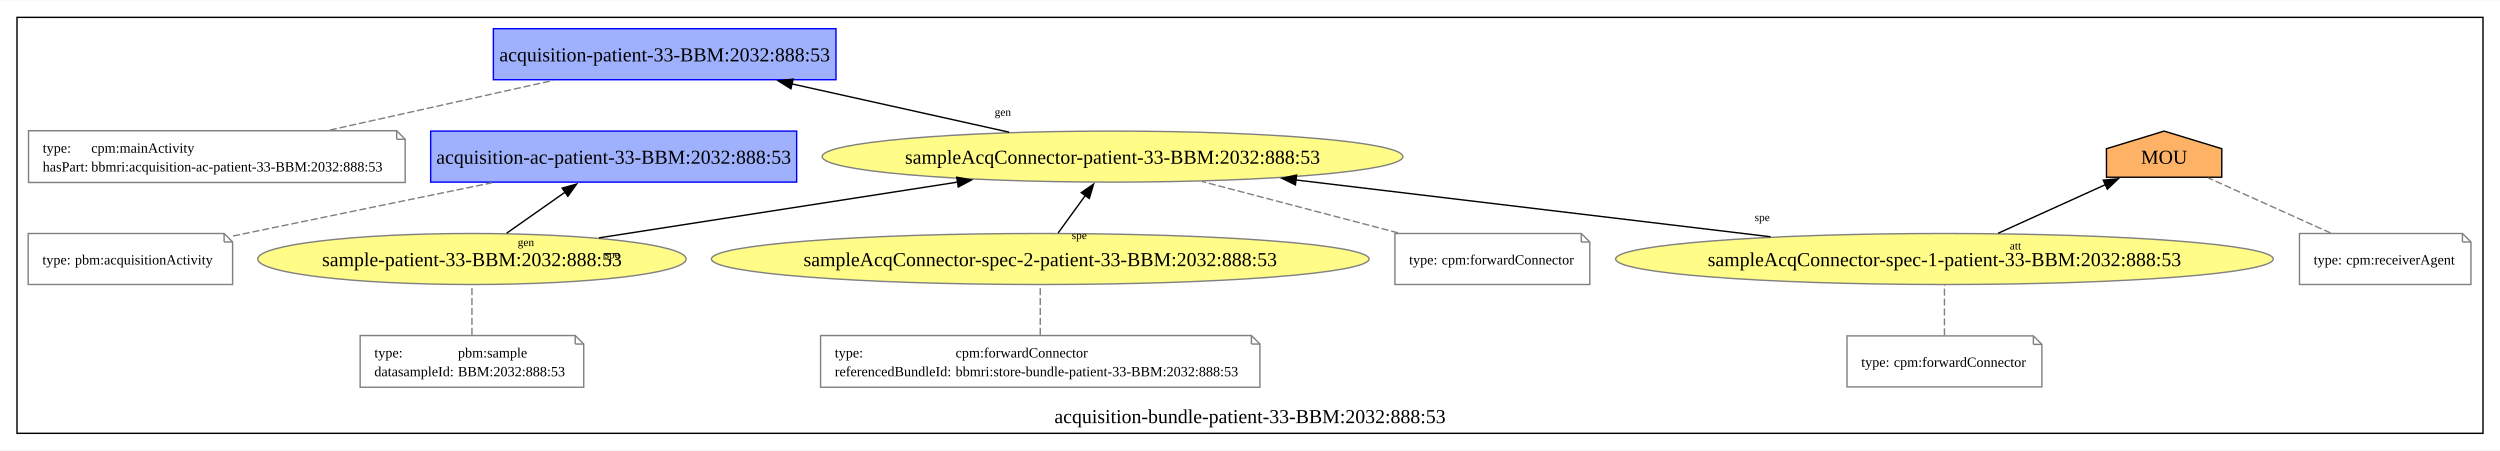
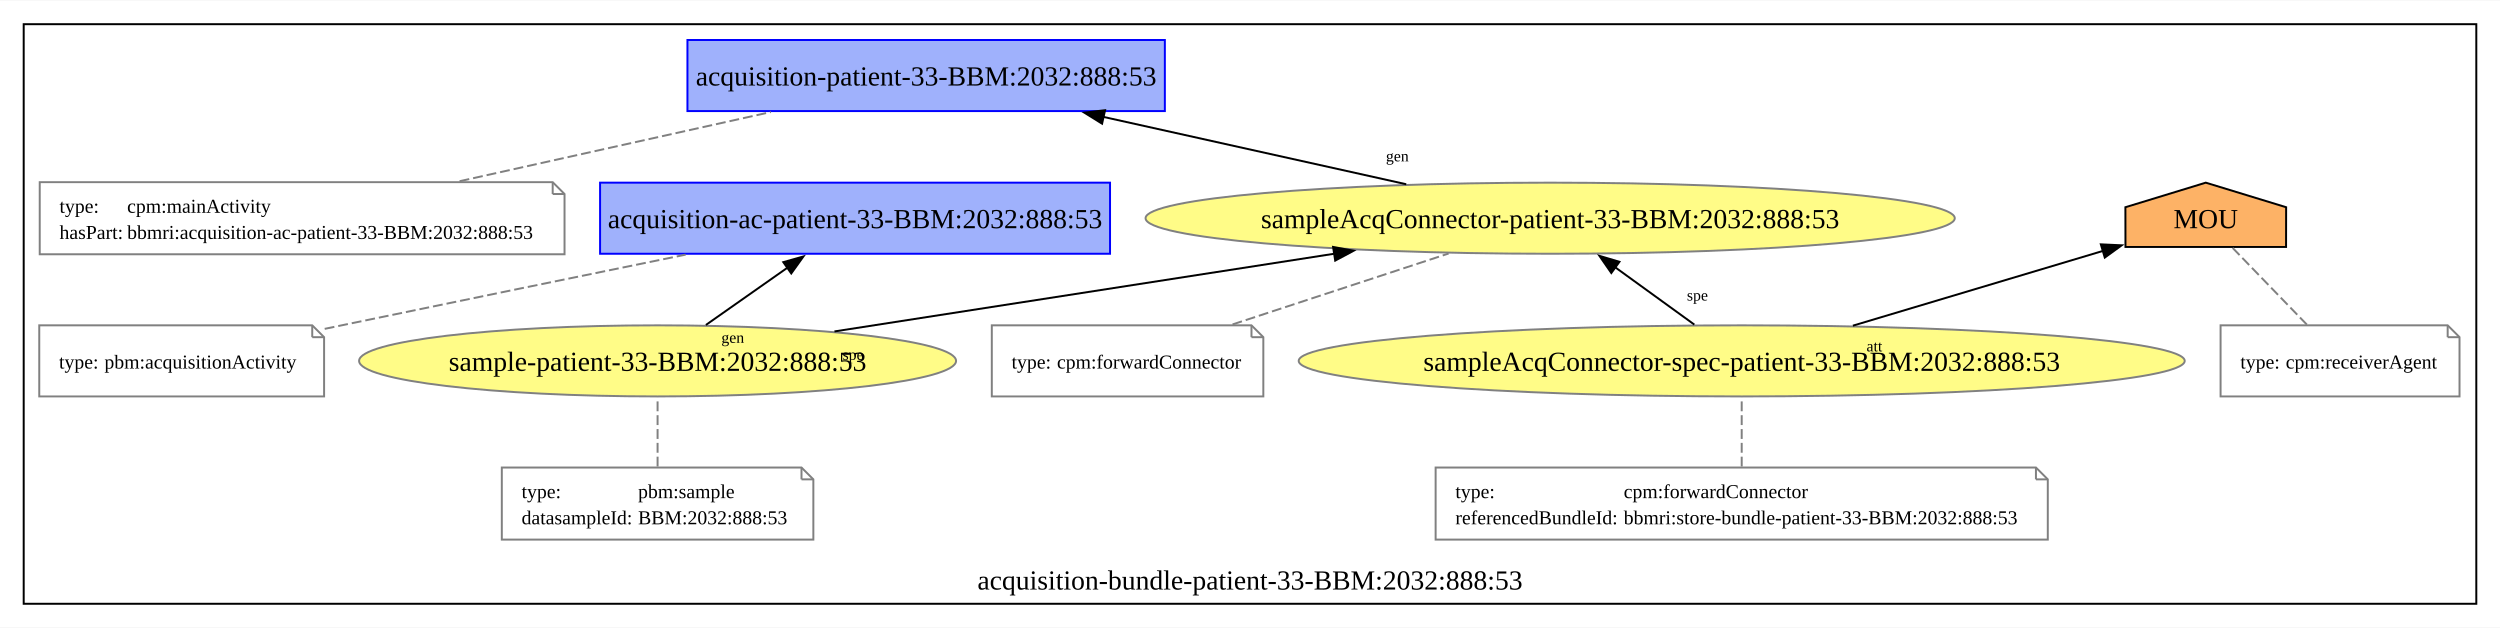
- <svg xmlns="http://www.w3.org/2000/svg" xmlns:xlink="http://www.w3.org/1999/xlink" width="1764pt" height="318pt" viewBox="0.00 0.00 1764.00 317.50">
+ <svg xmlns="http://www.w3.org/2000/svg" xmlns:xlink="http://www.w3.org/1999/xlink" width="1266pt" height="318pt" viewBox="0.00 0.00 1266.00 317.50">
  <g id="graph0" class="graph" transform="scale(1 1) rotate(0) translate(4 313.5)">
-     <polygon fill="white" stroke="none" points="-4,4 -4,-313.5 1760,-313.5 1760,4 -4,4" />
+     <polygon fill="white" stroke="none" points="-4,4 -4,-313.5 1262,-313.5 1262,4 -4,4" />
    <g id="clust1" class="cluster">
      <g id="a_clust1">
        <a xlink:href="http://www.bbmri.cz/schemas/biobank/dataacquisition-bundle-patient-33-BBM:2032:888:53" xlink:title="acquisition-bundle-patient-33-BBM:2032:888:53">
-           <polygon fill="none" stroke="black" points="8,-8 8,-301.5 1748,-301.5 1748,-8 8,-8" />
-           <text text-anchor="middle" x="878" y="-15.2" font-family="Times New Roman,serif" font-size="14.00">acquisition-bundle-patient-33-BBM:2032:888:53</text>
+           <polygon fill="none" stroke="black" points="8,-8 8,-301.5 1250,-301.5 1250,-8 8,-8" />
+           <text text-anchor="middle" x="629" y="-15.2" font-family="Times New Roman,serif" font-size="14.00">acquisition-bundle-patient-33-BBM:2032:888:53</text>
        </a>
      </g>
    </g>
    <g id="node1" class="node">
      <g id="a_node1">
        <a xlink:href="http://www.bbmri.cz/schemas/biobank/dataacquisition-patient-33-BBM:2032:888:53" xlink:title="acquisition-patient-33-BBM:2032:888:53">
          <polygon fill="#9fb1fc" stroke="#0000ff" points="585.88,-293.5 344.12,-293.5 344.12,-257.5 585.88,-257.5 585.88,-293.5" />
          <text text-anchor="middle" x="465" y="-270.45" font-family="Times New Roman,serif" font-size="14.00">acquisition-patient-33-BBM:2032:888:53</text>
        </a>
      </g>
    </g>
    <g id="node2" class="node">
      <polygon fill="none" stroke="gray" points="275.88,-221.5 16.12,-221.5 16.12,-185 281.88,-185 281.88,-215.5 275.88,-221.5" />
      <polyline fill="none" stroke="gray" points="275.88,-221.5 275.88,-215.5" />
      <polyline fill="none" stroke="gray" points="281.88,-215.5 275.88,-215.5" />
      <text text-anchor="start" x="26.12" y="-206" font-family="Times New Roman,serif" font-size="10.00">type:</text>
      <text text-anchor="start" x="60.38" y="-206" font-family="Times New Roman,serif" font-size="10.00">cpm:mainActivity</text>
      <text text-anchor="start" x="26.12" y="-192.75" font-family="Times New Roman,serif" font-size="10.00">hasPart:</text>
      <text text-anchor="start" x="60.38" y="-192.75" font-family="Times New Roman,serif" font-size="10.00">bbmri:acquisition-ac-patient-33-BBM:2032:888:53</text>
    </g>
    <g id="edge1" class="edge">
      <path fill="none" stroke="gray" stroke-dasharray="5,2" d="M228.74,-221.98C277.01,-232.71 338.31,-246.34 386.38,-257.02" />
    </g>
    <g id="node3" class="node">
      <g id="a_node3">
        <a xlink:href="http://www.bbmri.cz/schemas/biobank/dataacquisition-ac-patient-33-BBM:2032:888:53" xlink:title="acquisition-ac-patient-33-BBM:2032:888:53">
          <polygon fill="#9fb1fc" stroke="#0000ff" points="558.12,-221.25 299.88,-221.25 299.88,-185.25 558.12,-185.25 558.12,-221.25" />
          <text text-anchor="middle" x="429" y="-198.2" font-family="Times New Roman,serif" font-size="14.00">acquisition-ac-patient-33-BBM:2032:888:53</text>
        </a>
      </g>
    </g>
    <g id="node4" class="node">
      <polygon fill="none" stroke="gray" points="154.12,-149 15.88,-149 15.88,-113 160.12,-113 160.12,-143 154.12,-149" />
      <polyline fill="none" stroke="gray" points="154.12,-149 154.12,-143" />
      <polyline fill="none" stroke="gray" points="160.12,-143 154.12,-143" />
      <text text-anchor="start" x="25.88" y="-127.12" font-family="Times New Roman,serif" font-size="10.00">type:</text>
      <text text-anchor="start" x="48.88" y="-127.12" font-family="Times New Roman,serif" font-size="10.00">pbm:acquisitionActivity</text>
    </g>
    <g id="edge2" class="edge">
      <path fill="none" stroke="gray" stroke-dasharray="5,2" d="M160.42,-147.22C163.32,-147.82 166.19,-148.42 169,-149 227.09,-161.04 292.51,-174.44 343.2,-184.79" />
    </g>
    <g id="node5" class="node">
      <g id="a_node5">
        <a xlink:href="http://www.bbmri.cz/schemas/biobank/datasampleAcqConnector-patient-33-BBM:2032:888:53" xlink:title="sampleAcqConnector-patient-33-BBM:2032:888:53">
          <ellipse fill="#fffc87" stroke="#808080" cx="781" cy="-203.25" rx="204.89" ry="18" />
          <text text-anchor="middle" x="781" y="-198.2" font-family="Times New Roman,serif" font-size="14.00">sampleAcqConnector-patient-33-BBM:2032:888:53</text>
        </a>
      </g>
    </g>
-     <g id="edge8" class="edge">
+     <g id="edge7" class="edge">
      <path fill="none" stroke="black" d="M708.11,-220.45C662.45,-230.6 603.28,-243.76 554.75,-254.55" />
      <polygon fill="black" stroke="black" points="554.09,-251.11 545.09,-256.7 555.61,-257.94 554.09,-251.11" />
      <text text-anchor="middle" x="703.6" y="-232.04" font-family="Times New Roman,serif" font-size="8.00">gen</text>
    </g>
    <g id="node6" class="node">
-       <polygon fill="none" stroke="gray" points="1111.75,-149 980.25,-149 980.25,-113 1117.75,-113 1117.75,-143 1111.75,-149" />
-       <polyline fill="none" stroke="gray" points="1111.75,-149 1111.75,-143" />
-       <polyline fill="none" stroke="gray" points="1117.75,-143 1111.75,-143" />
-       <text text-anchor="start" x="990.25" y="-127.12" font-family="Times New Roman,serif" font-size="10.00">type:</text>
-       <text text-anchor="start" x="1013.25" y="-127.12" font-family="Times New Roman,serif" font-size="10.00">
-         cpm:forwardConnector
-     </text>
+       <polygon fill="none" stroke="gray" points="629.75,-149 498.25,-149 498.25,-113 635.75,-113 635.75,-143 629.75,-149" />
+       <polyline fill="none" stroke="gray" points="629.75,-149 629.75,-143" />
+       <polyline fill="none" stroke="gray" points="635.75,-143 629.75,-143" />
+       <text text-anchor="start" x="508.25" y="-127.12" font-family="Times New Roman,serif" font-size="10.00">type:</text>
+       <text text-anchor="start" x="531.25" y="-127.12" font-family="Times New Roman,serif" font-size="10.00">cpm:forwardConnector</text>
    </g>
    <g id="edge3" class="edge">
-       <path fill="none" stroke="gray" stroke-dasharray="5,2" d="M982.41,-149.46C940.09,-160.55 885.64,-174.82 844.02,-185.73" />
+       <path fill="none" stroke="gray" stroke-dasharray="5,2" d="M620.17,-149.46C653.6,-160.43 696.49,-174.51 729.58,-185.37" />
    </g>
    <g id="node7" class="node">
      <g id="a_node7">
-         <a xlink:href="http://www.bbmri.cz/schemas/biobank/datasampleAcqConnector-spec-1-patient-33-BBM:2032:888:53" xlink:title="sampleAcqConnector-spec-1-patient-33-BBM:2032:888:53">
-           <ellipse fill="#fffc87" stroke="#808080" cx="1368" cy="-131" rx="232.02" ry="18" />
-           <text text-anchor="middle" x="1368" y="-125.95" font-family="Times New Roman,serif" font-size="14.00">
-                 sampleAcqConnector-spec-1-patient-33-BBM:2032:888:53
-             </text>
-         </a>
-       </g>
-     </g>
-     <g id="edge10" class="edge">
-       <path fill="none" stroke="black" d="M1245.3,-146.68C1147.25,-158.42 1010.18,-174.82 910.4,-186.76" />
-       <polygon fill="black" stroke="black" points="910.05,-183.28 900.53,-187.94 910.88,-190.23 910.05,-183.28" />
-       <text text-anchor="middle" x="1239.4" y="-157.75" font-family="Times New Roman,serif" font-size="8.00">spe
-         </text>
-     </g>
-     <g id="node13" class="node">
-       <g id="a_node13">
-         <a xlink:href="http://www.bbmri.cz/schemas/biobank/dataMOU" xlink:title="MOU">
-           <polygon fill="#fdb266" stroke="black" points="1563.7,-208.81 1523,-221.25 1482.3,-208.81 1482.34,-188.69 1563.66,-188.69 1563.7,-208.81" />
-           <text text-anchor="middle" x="1523" y="-198.2" font-family="Times New Roman,serif" font-size="14.00">
-                     MOU
-                 </text>
+         <a xlink:href="http://www.bbmri.cz/schemas/biobank/datasampleAcqConnector-spec-patient-33-BBM:2032:888:53" xlink:title="sampleAcqConnector-spec-patient-33-BBM:2032:888:53">
+           <ellipse fill="#fffc87" stroke="#808080" cx="878" cy="-131" rx="224.34" ry="18" />
+           <text text-anchor="middle" x="878" y="-125.95" font-family="Times New Roman,serif" font-size="14.00">sampleAcqConnector-spec-patient-33-BBM:2032:888:53</text>
        </a>
      </g>
    </g>
    <g id="edge9" class="edge">
-       <path fill="none" stroke="black" d="M1405.92,-149.19C1428.84,-159.58 1458.09,-172.83 1481.62,-183.49" />
-       <polygon fill="black" stroke="black" points="1480.05,-186.63 1490.6,-187.57 1482.94,-180.25 1480.05,-186.63" />
-       <text text-anchor="middle" x="1418.11" y="-137.72" font-family="Times New Roman,serif" font-size="8.00">att</text>
+       <path fill="none" stroke="black" d="M854.02,-149.37C841.92,-158.13 827.06,-168.89 813.91,-178.41" />
+       <polygon fill="black" stroke="black" points="811.97,-175.5 805.93,-184.2 816.08,-181.17 811.97,-175.5" />
+       <text text-anchor="middle" x="855.57" y="-161.56" font-family="Times New Roman,serif" font-size="8.00">spe</text>
+     </g>
+     <g id="node11" class="node">
+       <g id="a_node11">
+         <a xlink:href="http://www.bbmri.cz/schemas/biobank/dataMOU" xlink:title="MOU">
+           <polygon fill="#fdb266" stroke="black" points="1153.7,-208.81 1113,-221.25 1072.3,-208.81 1072.34,-188.69 1153.66,-188.69 1153.7,-208.81" />
+           <text text-anchor="middle" x="1113" y="-198.2" font-family="Times New Roman,serif" font-size="14.00">MOU</text>
+         </a>
+       </g>
+     </g>
+     <g id="edge8" class="edge">
+       <path fill="none" stroke="black" d="M934.29,-148.83C972.85,-160.35 1023.61,-175.53 1061.17,-186.76" />
+       <polygon fill="black" stroke="black" points="1059.86,-190.02 1070.44,-189.53 1061.86,-183.31 1059.86,-190.02" />
+       <text text-anchor="middle" x="945.19" y="-135.8" font-family="Times New Roman,serif" font-size="8.00">att</text>
    </g>
    <g id="node8" class="node">
-       <polygon fill="none" stroke="gray" points="1430.75,-76.75 1299.25,-76.75 1299.25,-40.75 1436.75,-40.75 1436.75,-70.75 1430.75,-76.75" />
-       <polyline fill="none" stroke="gray" points="1430.75,-76.75 1430.75,-70.75" />
-       <polyline fill="none" stroke="gray" points="1436.75,-70.75 1430.75,-70.75" />
-       <text text-anchor="start" x="1309.25" y="-54.88" font-family="Times New Roman,serif" font-size="10.00">type:</text>
-       <text text-anchor="start" x="1332.25" y="-54.88" font-family="Times New Roman,serif" font-size="10.00">
-         cpm:forwardConnector
-     </text>
+       <polygon fill="none" stroke="gray" points="1027,-77 723,-77 723,-40.5 1033,-40.5 1033,-71 1027,-77" />
+       <polyline fill="none" stroke="gray" points="1027,-77 1027,-71" />
+       <polyline fill="none" stroke="gray" points="1033,-71 1027,-71" />
+       <text text-anchor="start" x="733" y="-61.5" font-family="Times New Roman,serif" font-size="10.00">type:</text>
+       <text text-anchor="start" x="818.25" y="-61.5" font-family="Times New Roman,serif" font-size="10.00">cpm:forwardConnector</text>
+       <text text-anchor="start" x="733" y="-48.25" font-family="Times New Roman,serif" font-size="10.00">referencedBundleId:</text>
+       <text text-anchor="start" x="818.25" y="-48.25" font-family="Times New Roman,serif" font-size="10.00">bbmri:store-bundle-patient-33-BBM:2032:888:53</text>
    </g>
    <g id="edge4" class="edge">
-       <path fill="none" stroke="gray" stroke-dasharray="5,2" d="M1368,-77.12C1368,-88 1368,-101.98 1368,-112.83" />
+       <path fill="none" stroke="gray" stroke-dasharray="5,2" d="M878,-77.48C878,-88.21 878,-101.84 878,-112.52" />
    </g>
    <g id="node9" class="node">
      <g id="a_node9">
-         <a xlink:href="http://www.bbmri.cz/schemas/biobank/datasampleAcqConnector-spec-2-patient-33-BBM:2032:888:53" xlink:title="sampleAcqConnector-spec-2-patient-33-BBM:2032:888:53">
-           <ellipse fill="#fffc87" stroke="#808080" cx="730" cy="-131" rx="232.02" ry="18" />
-           <text text-anchor="middle" x="730" y="-125.95" font-family="Times New Roman,serif" font-size="14.00">
-                 sampleAcqConnector-spec-2-patient-33-BBM:2032:888:53
-             </text>
-         </a>
-       </g>
-     </g>
-     <g id="edge11" class="edge">
-       <path fill="none" stroke="black" d="M742.61,-149.37C748.41,-157.36 755.43,-167.03 761.86,-175.89" />
-       <polygon fill="black" stroke="black" points="758.94,-177.82 767.65,-183.86 764.61,-173.71 758.94,-177.82" />
-       <text text-anchor="middle" x="757.53" y="-145.08" font-family="Times New Roman,serif" font-size="8.00">spe</text>
-     </g>
-     <g id="node10" class="node">
-       <polygon fill="none" stroke="gray" points="879,-77 575,-77 575,-40.5 885,-40.5 885,-71 879,-77" />
-       <polyline fill="none" stroke="gray" points="879,-77 879,-71" />
-       <polyline fill="none" stroke="gray" points="885,-71 879,-71" />
-       <text text-anchor="start" x="585" y="-61.5" font-family="Times New Roman,serif" font-size="10.00">type:</text>
-       <text text-anchor="start" x="670.25" y="-61.5" font-family="Times New Roman,serif" font-size="10.00">
-         cpm:forwardConnector
-     </text>
-       <text text-anchor="start" x="585" y="-48.25" font-family="Times New Roman,serif" font-size="10.00">
-         referencedBundleId:
-     </text>
-       <text text-anchor="start" x="670.25" y="-48.25" font-family="Times New Roman,serif" font-size="10.00">bbmri:store-bundle-patient-33-BBM:2032:888:53</text>
-     </g>
-     <g id="edge5" class="edge">
-       <path fill="none" stroke="gray" stroke-dasharray="5,2" d="M730,-77.48C730,-88.21 730,-101.84 730,-112.52" />
-     </g>
-     <g id="node11" class="node">
-       <g id="a_node11">
        <a xlink:href="http://www.bbmri.cz/schemas/biobank/datasample-patient-33-BBM:2032:888:53" xlink:title="sample-patient-33-BBM:2032:888:53">
          <ellipse fill="#fffc87" stroke="#808080" cx="329" cy="-131" rx="151.15" ry="18" />
          <text text-anchor="middle" x="329" y="-125.95" font-family="Times New Roman,serif" font-size="14.00">sample-patient-33-BBM:2032:888:53</text>
        </a>
      </g>
    </g>
-     <g id="edge13" class="edge">
+     <g id="edge11" class="edge">
      <path fill="none" stroke="black" d="M353.46,-149.19C365.96,-157.96 381.37,-168.79 395,-178.36" />
      <polygon fill="black" stroke="black" points="392.66,-181 402.86,-183.88 396.69,-175.27 392.66,-181" />
      <text text-anchor="middle" x="367.07" y="-140.14" font-family="Times New Roman,serif" font-size="8.00">gen</text>
    </g>
-     <g id="edge12" class="edge">
+     <g id="edge10" class="edge">
      <path fill="none" stroke="black" d="M418.57,-145.92C491.3,-157.23 594.16,-173.21 671.73,-185.27" />
      <polygon fill="black" stroke="black" points="671.07,-188.71 681.49,-186.78 672.15,-181.79 671.07,-188.71" />
      <text text-anchor="middle" x="427.98" y="-131.51" font-family="Times New Roman,serif" font-size="8.00">spe</text>
    </g>
-     <g id="node12" class="node">
+     <g id="node10" class="node">
      <polygon fill="none" stroke="gray" points="401.88,-77 250.12,-77 250.12,-40.5 407.88,-40.5 407.88,-71 401.88,-77" />
      <polyline fill="none" stroke="gray" points="401.88,-77 401.88,-71" />
      <polyline fill="none" stroke="gray" points="407.88,-71 401.88,-71" />
      <text text-anchor="start" x="260.12" y="-61.5" font-family="Times New Roman,serif" font-size="10.00">type:</text>
      <text text-anchor="start" x="319.12" y="-61.5" font-family="Times New Roman,serif" font-size="10.00">pbm:sample</text>
      <text text-anchor="start" x="260.12" y="-48.25" font-family="Times New Roman,serif" font-size="10.00">datasampleId:</text>
      <text text-anchor="start" x="319.12" y="-48.25" font-family="Times New Roman,serif" font-size="10.00">BBM:2032:888:53</text>
    </g>
-     <g id="edge6" class="edge">
+     <g id="edge5" class="edge">
      <path fill="none" stroke="gray" stroke-dasharray="5,2" d="M329,-77.48C329,-88.21 329,-101.84 329,-112.52" />
    </g>
-     <g id="node14" class="node">
-       <polygon fill="none" stroke="gray" points="1733.5,-149 1618.5,-149 1618.5,-113 1739.5,-113 1739.5,-143 1733.5,-149" />
-       <polyline fill="none" stroke="gray" points="1733.5,-149 1733.5,-143" />
-       <polyline fill="none" stroke="gray" points="1739.5,-143 1733.5,-143" />
-       <text text-anchor="start" x="1628.5" y="-127.12" font-family="Times New Roman,serif" font-size="10.00">type:</text>
-       <text text-anchor="start" x="1651.5" y="-127.12" font-family="Times New Roman,serif" font-size="10.00">
-         cpm:receiverAgent
-     </text>
+     <g id="node12" class="node">
+       <polygon fill="none" stroke="gray" points="1235.5,-149 1120.5,-149 1120.5,-113 1241.5,-113 1241.5,-143 1235.5,-149" />
+       <polyline fill="none" stroke="gray" points="1235.5,-149 1235.5,-143" />
+       <polyline fill="none" stroke="gray" points="1241.5,-143 1235.5,-143" />
+       <text text-anchor="start" x="1130.5" y="-127.12" font-family="Times New Roman,serif" font-size="10.00">type:</text>
+       <text text-anchor="start" x="1153.5" y="-127.12" font-family="Times New Roman,serif" font-size="10.00">cpm:receiverAgent</text>
    </g>
-     <g id="edge7" class="edge">
-       <path fill="none" stroke="gray" stroke-dasharray="5,2" d="M1640.44,-149.37C1613.82,-161.35 1578.89,-177.08 1554.06,-188.26" />
+     <g id="edge6" class="edge">
+       <path fill="none" stroke="gray" stroke-dasharray="5,2" d="M1164.19,-149.37C1152.55,-161.39 1137.26,-177.19 1126.43,-188.38" />
    </g>
  </g>
</svg>
